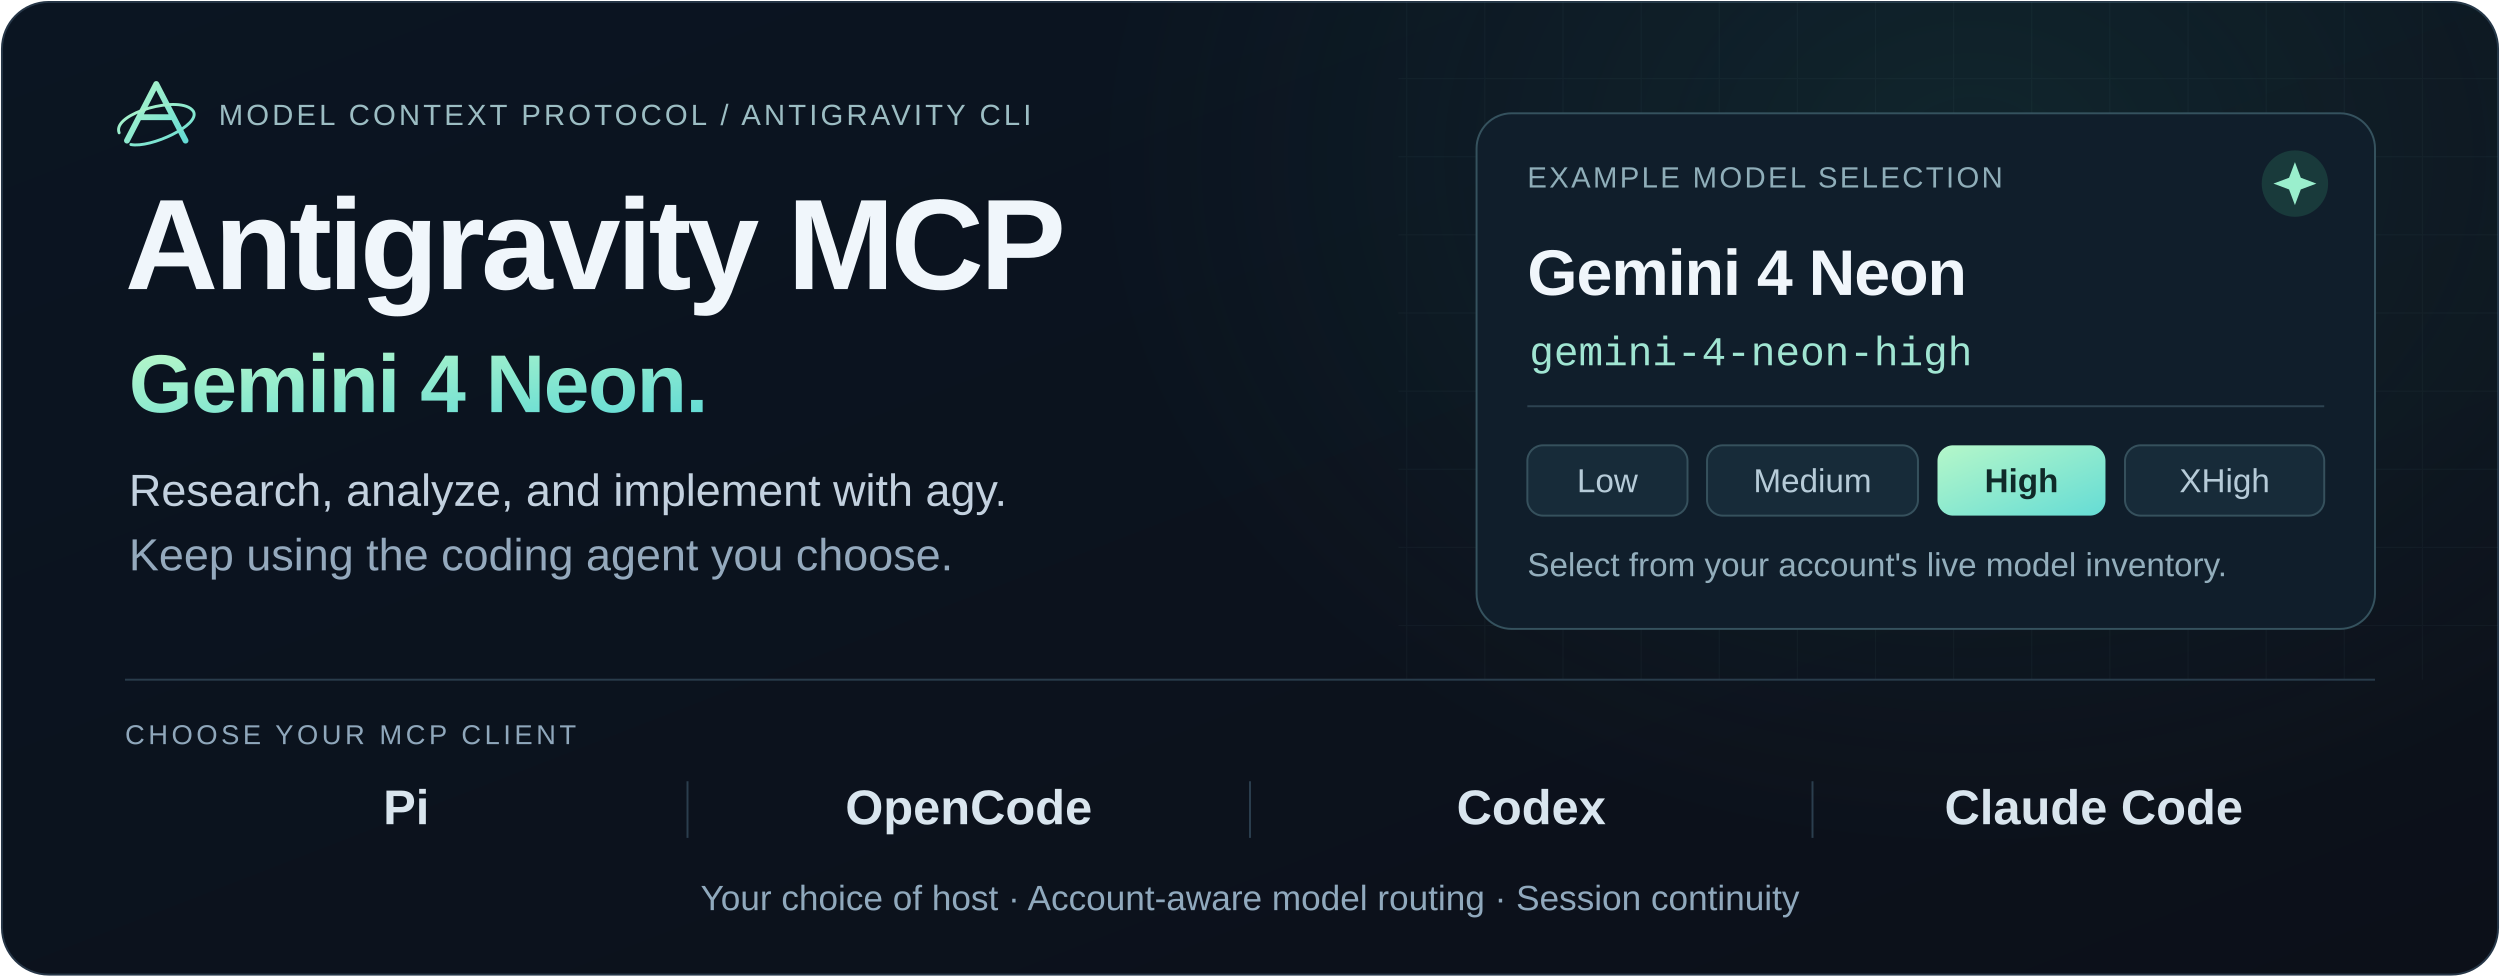
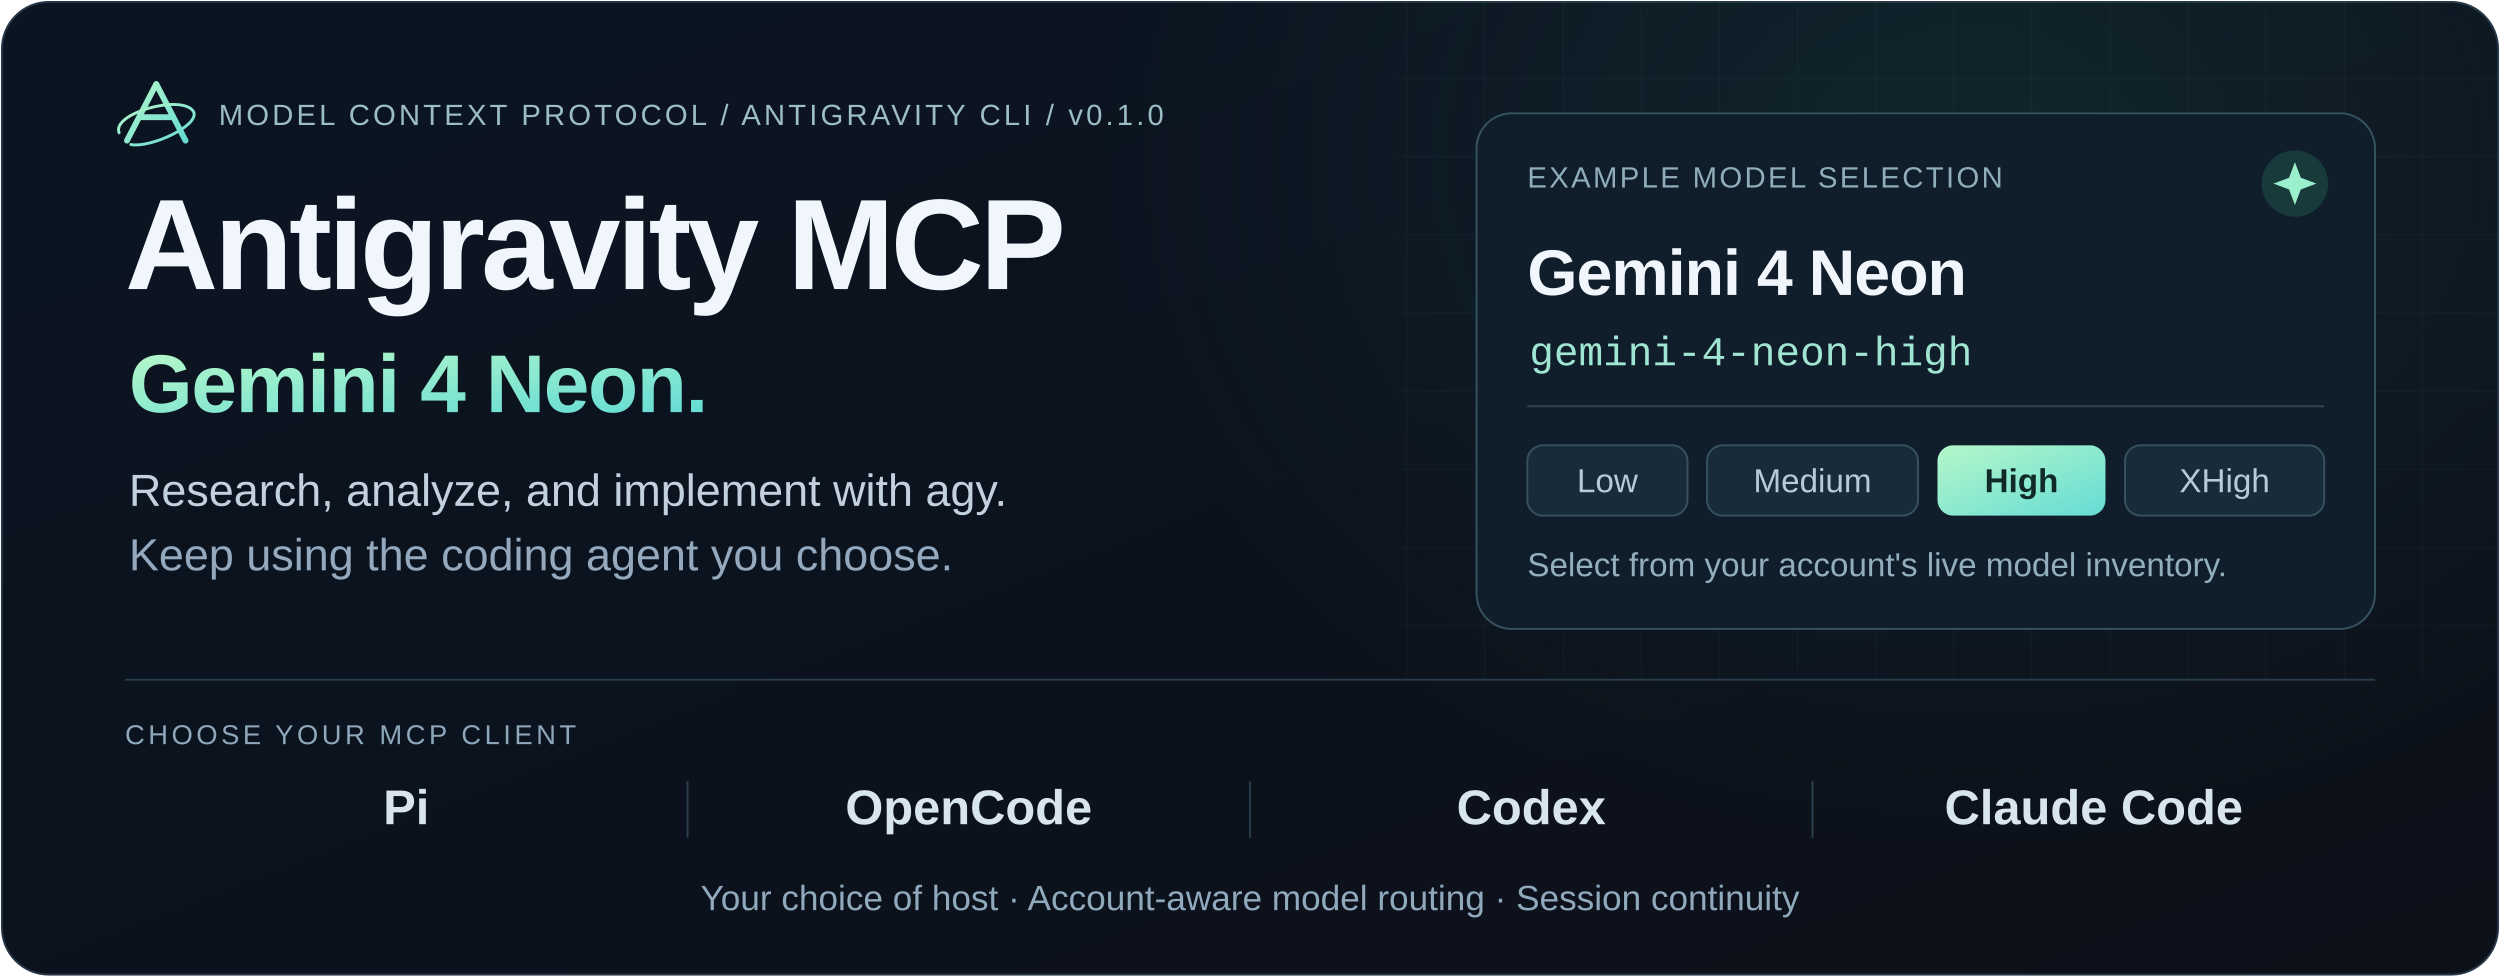
<svg xmlns="http://www.w3.org/2000/svg" viewBox="0 0 1280 500" width="1280" height="500" role="img" aria-labelledby="banner-title banner-description">
  <defs>
    <linearGradient id="banner-bg" x1="0" y1="0" x2="1" y2="1">
      <stop offset="0" stop-color="#0b1522" />
      <stop offset="1" stop-color="#0c1019" />
    </linearGradient>
    <linearGradient id="banner-accent" x1="0" y1="0" x2="1" y2="1">
      <stop offset="0" stop-color="#b5f7c9" />
      <stop offset="1" stop-color="#65dcd5" />
    </linearGradient>
    <radialGradient id="banner-glow">
      <stop offset="0" stop-color="#286d66" stop-opacity="0.2" />
      <stop offset="1" stop-color="#286d66" stop-opacity="0" />
    </radialGradient>
    <pattern id="banner-grid" width="40" height="40" patternUnits="userSpaceOnUse">
      <path d="M 40 0 H 0 V 40" fill="none" stroke="#7ba5aa" stroke-opacity="0.05" />
    </pattern>
    <clipPath id="banner-clip">
      <rect x="1" y="1" width="1278" height="498" rx="24" />
    </clipPath>
  </defs>
  <rect x="1" y="1" width="1278" height="498" rx="24" fill="url(#banner-bg)" stroke="#263647" />
  <g clip-path="url(#banner-clip)">
    <ellipse cx="1010" cy="80" rx="450" ry="360" fill="url(#banner-glow)" />
    <rect x="716" y="0" width="564" height="348" fill="url(#banner-grid)" />
  </g>
  <g font-family="Arial, Helvetica, sans-serif">
    <g fill="none" stroke="url(#banner-accent)" stroke-width="3" stroke-linecap="round" stroke-linejoin="round">
      <path d="M 65 72 L 80 43 L 95 72 M 72 60 H 88" />
      <path d="M 61 68 C 57 58 93 48 99 57 C 103 64 77 76 67 74" stroke-width="1.5" />
    </g>
-     <text x="112" y="64" fill="#9cbdc3" font-size="15" letter-spacing="1.6">MODEL CONTEXT PROTOCOL / ANTIGRAVITY CLI</text>
+     <text x="112" y="64" fill="#9cbdc3" font-size="15" letter-spacing="1.6">MODEL CONTEXT PROTOCOL / ANTIGRAVITY CLI / v0.1.0</text>
    <text x="64" y="148" fill="#f0f6fb" font-size="66" font-weight="700" letter-spacing="-2">Antigravity MCP</text>
    <text x="66" y="211" fill="url(#banner-accent)" font-size="42" font-weight="600" letter-spacing="-0.7">Gemini 4 Neon.</text>
    <text x="66" y="259" fill="#c3d1df" font-size="23">Research, analyze, and implement with agy.</text>
    <text x="66" y="292" fill="#94a9bd" font-size="23">Keep using the coding agent you choose.</text>
    <rect x="756" y="58" width="460" height="264" rx="18" fill="#101e2b" stroke="#35525e" />
    <text x="782" y="96" fill="#8faeb9" font-size="15" letter-spacing="1.2">EXAMPLE MODEL SELECTION</text>
    <circle cx="1175" cy="94" r="17" fill="#193a3b" />
    <path d="M 1175 83 L 1178 91 L 1186 94 L 1178 97 L 1175 105 L 1172 97 L 1164 94 L 1172 91 Z" fill="#9aefcd" />
    <text x="782" y="151" fill="#f0f6fb" font-size="33" font-weight="700" letter-spacing="-0.5">Gemini 4 Neon</text>
    <text x="783" y="187" fill="#a0e5d2" font-family="'Courier New', Courier, monospace" font-size="21">gemini-4-neon-high</text>
    <path d="M 782 208 H 1190" stroke="#2d4351" />
    <g font-size="17" text-anchor="middle">
      <rect x="782" y="228" width="82" height="36" rx="8" fill="#172b39" stroke="#36515d" />
      <text x="823" y="252" fill="#b6cbd8">Low</text>
      <rect x="874" y="228" width="108" height="36" rx="8" fill="#172b39" stroke="#36515d" />
      <text x="928" y="252" fill="#b6cbd8">Medium</text>
      <rect x="992" y="228" width="86" height="36" rx="8" fill="url(#banner-accent)" />
      <text x="1035" y="252" fill="#102a29" font-weight="700">High</text>
      <rect x="1088" y="228" width="102" height="36" rx="8" fill="#172b39" stroke="#36515d" />
      <text x="1139" y="252" fill="#b6cbd8">XHigh</text>
    </g>
    <text x="782" y="295" fill="#93aebc" font-size="17">Select from your account's live model inventory.</text>
    <path d="M 64 348 H 1216" stroke="#293c4b" />
    <text x="64" y="381" fill="#8fa7bb" font-size="14" letter-spacing="1.8">CHOOSE YOUR MCP CLIENT</text>
    <g fill="#d9e5ee" font-size="25" font-weight="600" text-anchor="middle">
      <text x="208" y="422">Pi</text>
      <text x="496" y="422">OpenCode</text>
      <text x="784" y="422">Codex</text>
      <text x="1072" y="422">Claude Code</text>
    </g>
    <path d="M 352 400 V 429 M 640 400 V 429 M 928 400 V 429" stroke="#2b3e4e" />
    <text x="640" y="466" fill="#90a9bd" font-size="18" text-anchor="middle">Your choice of host · Account-aware model routing · Session continuity</text>
  </g>
</svg>
